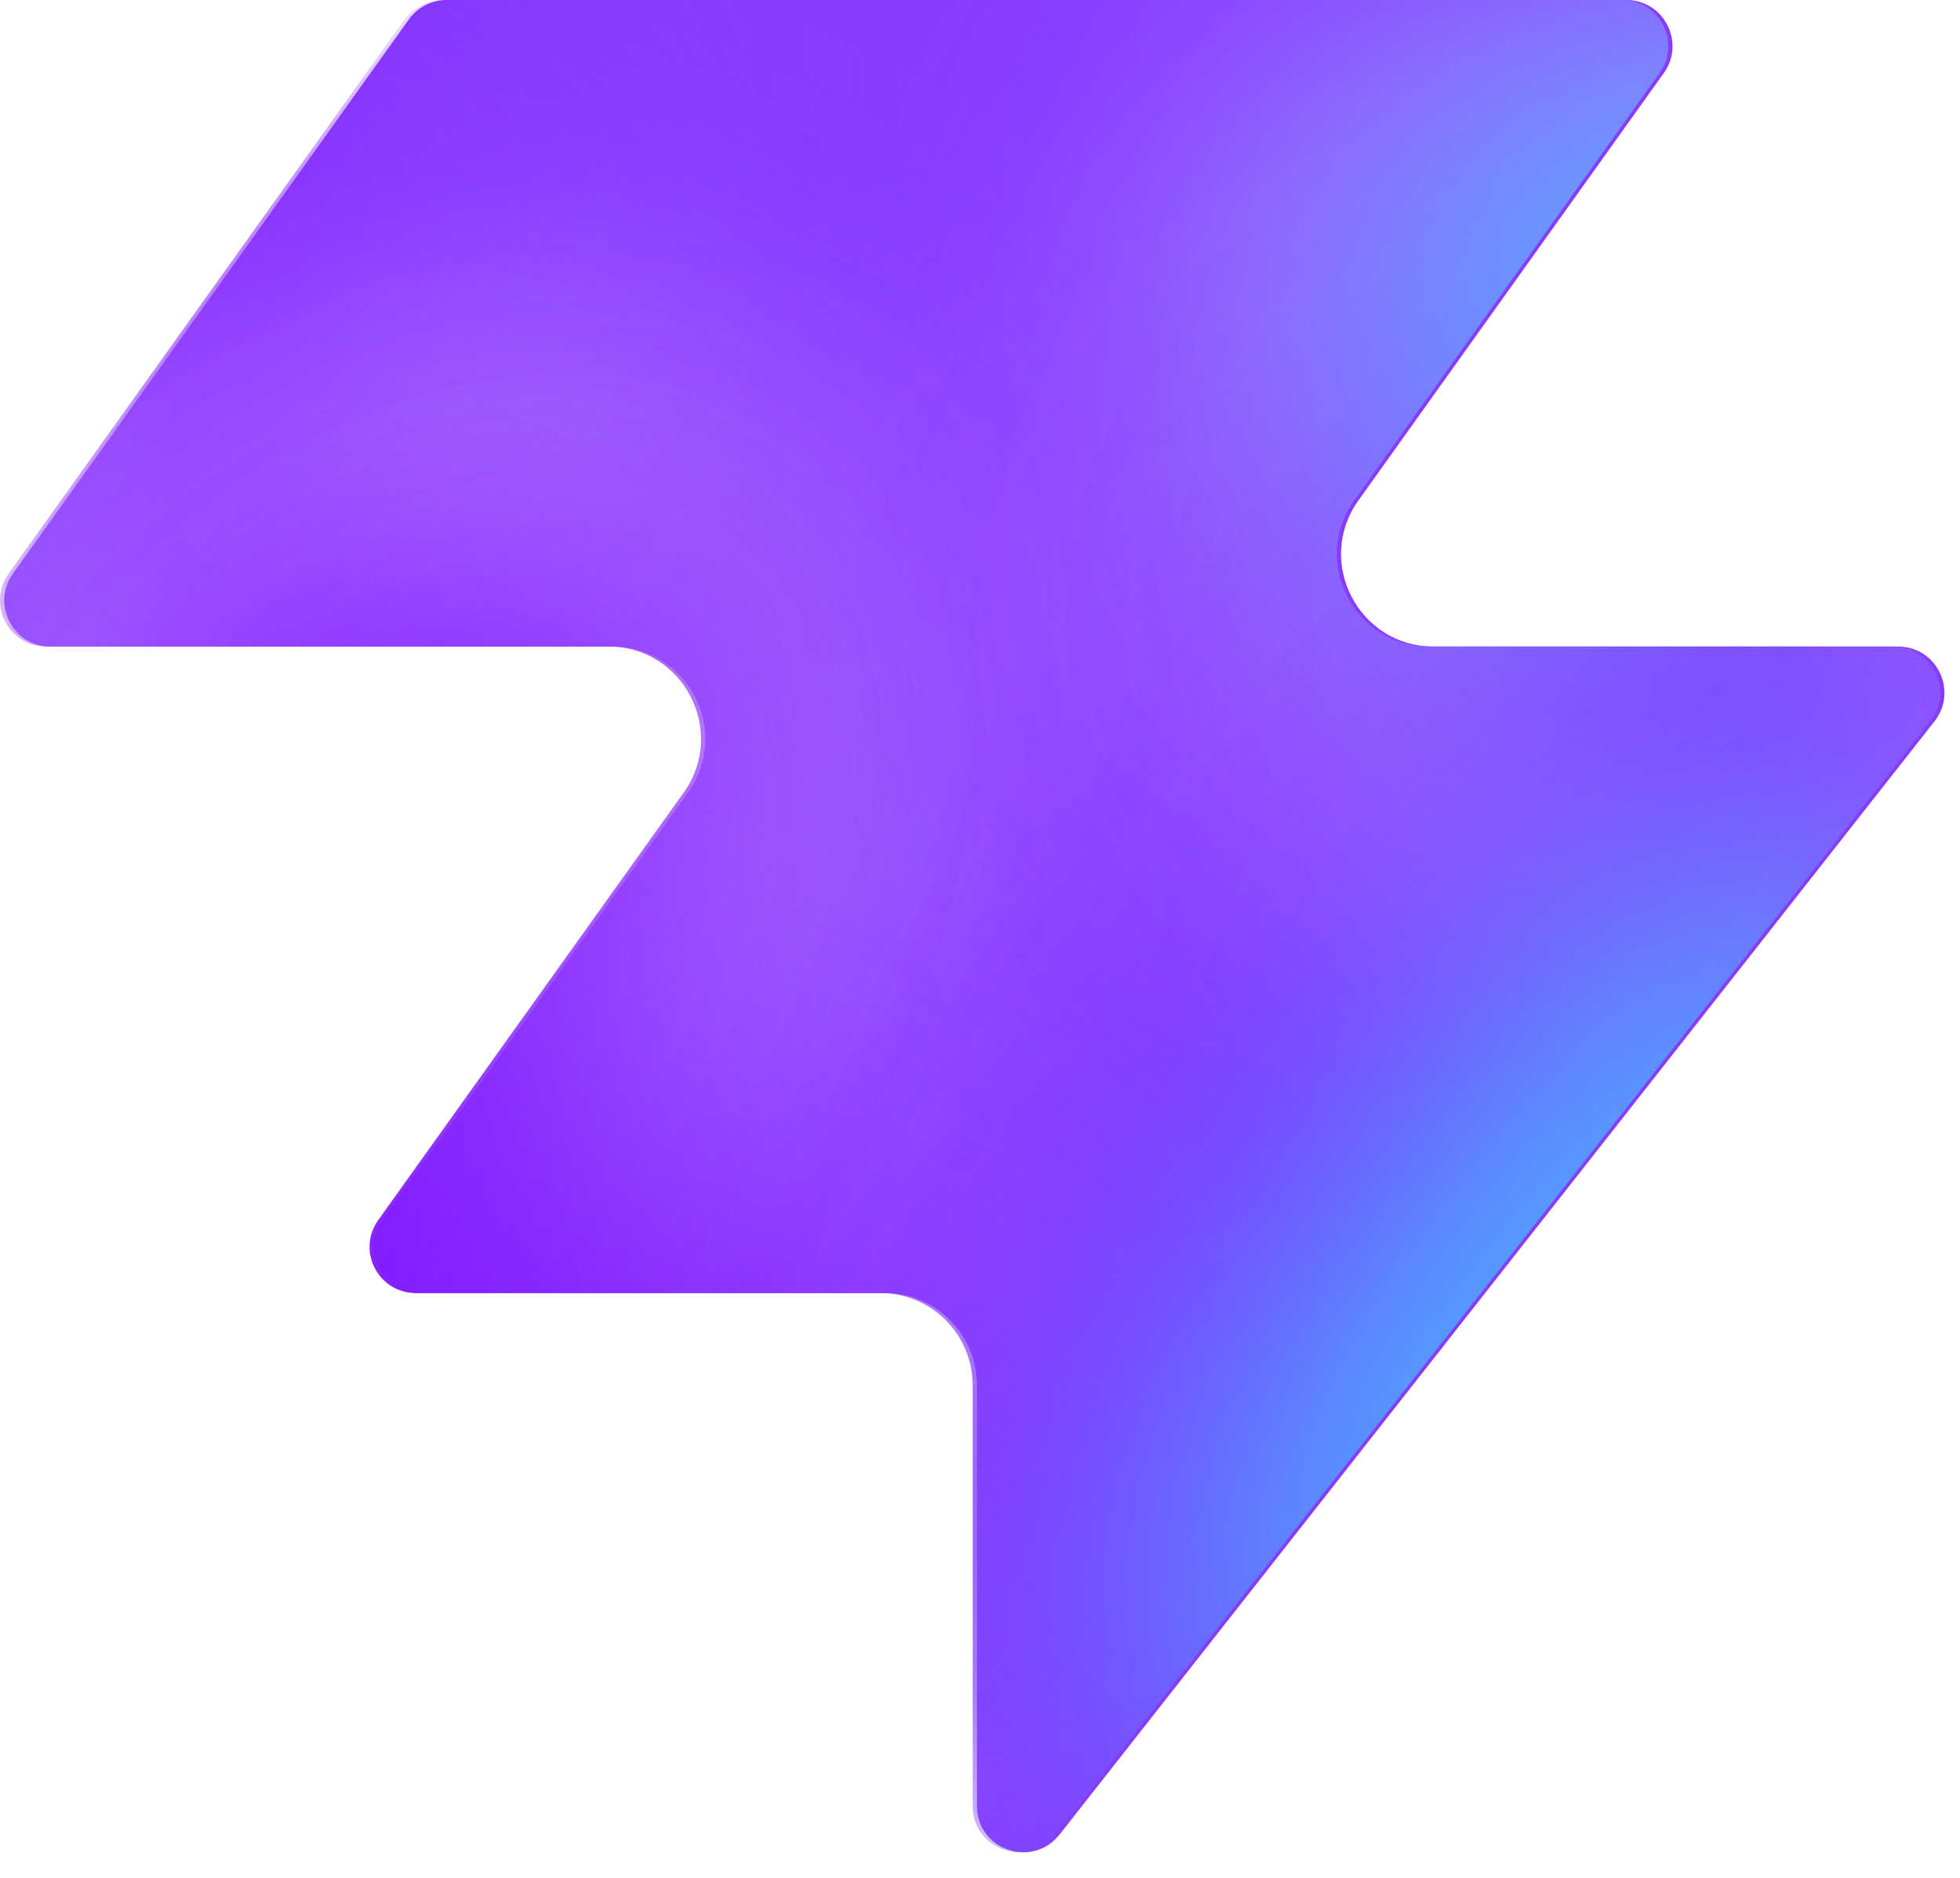
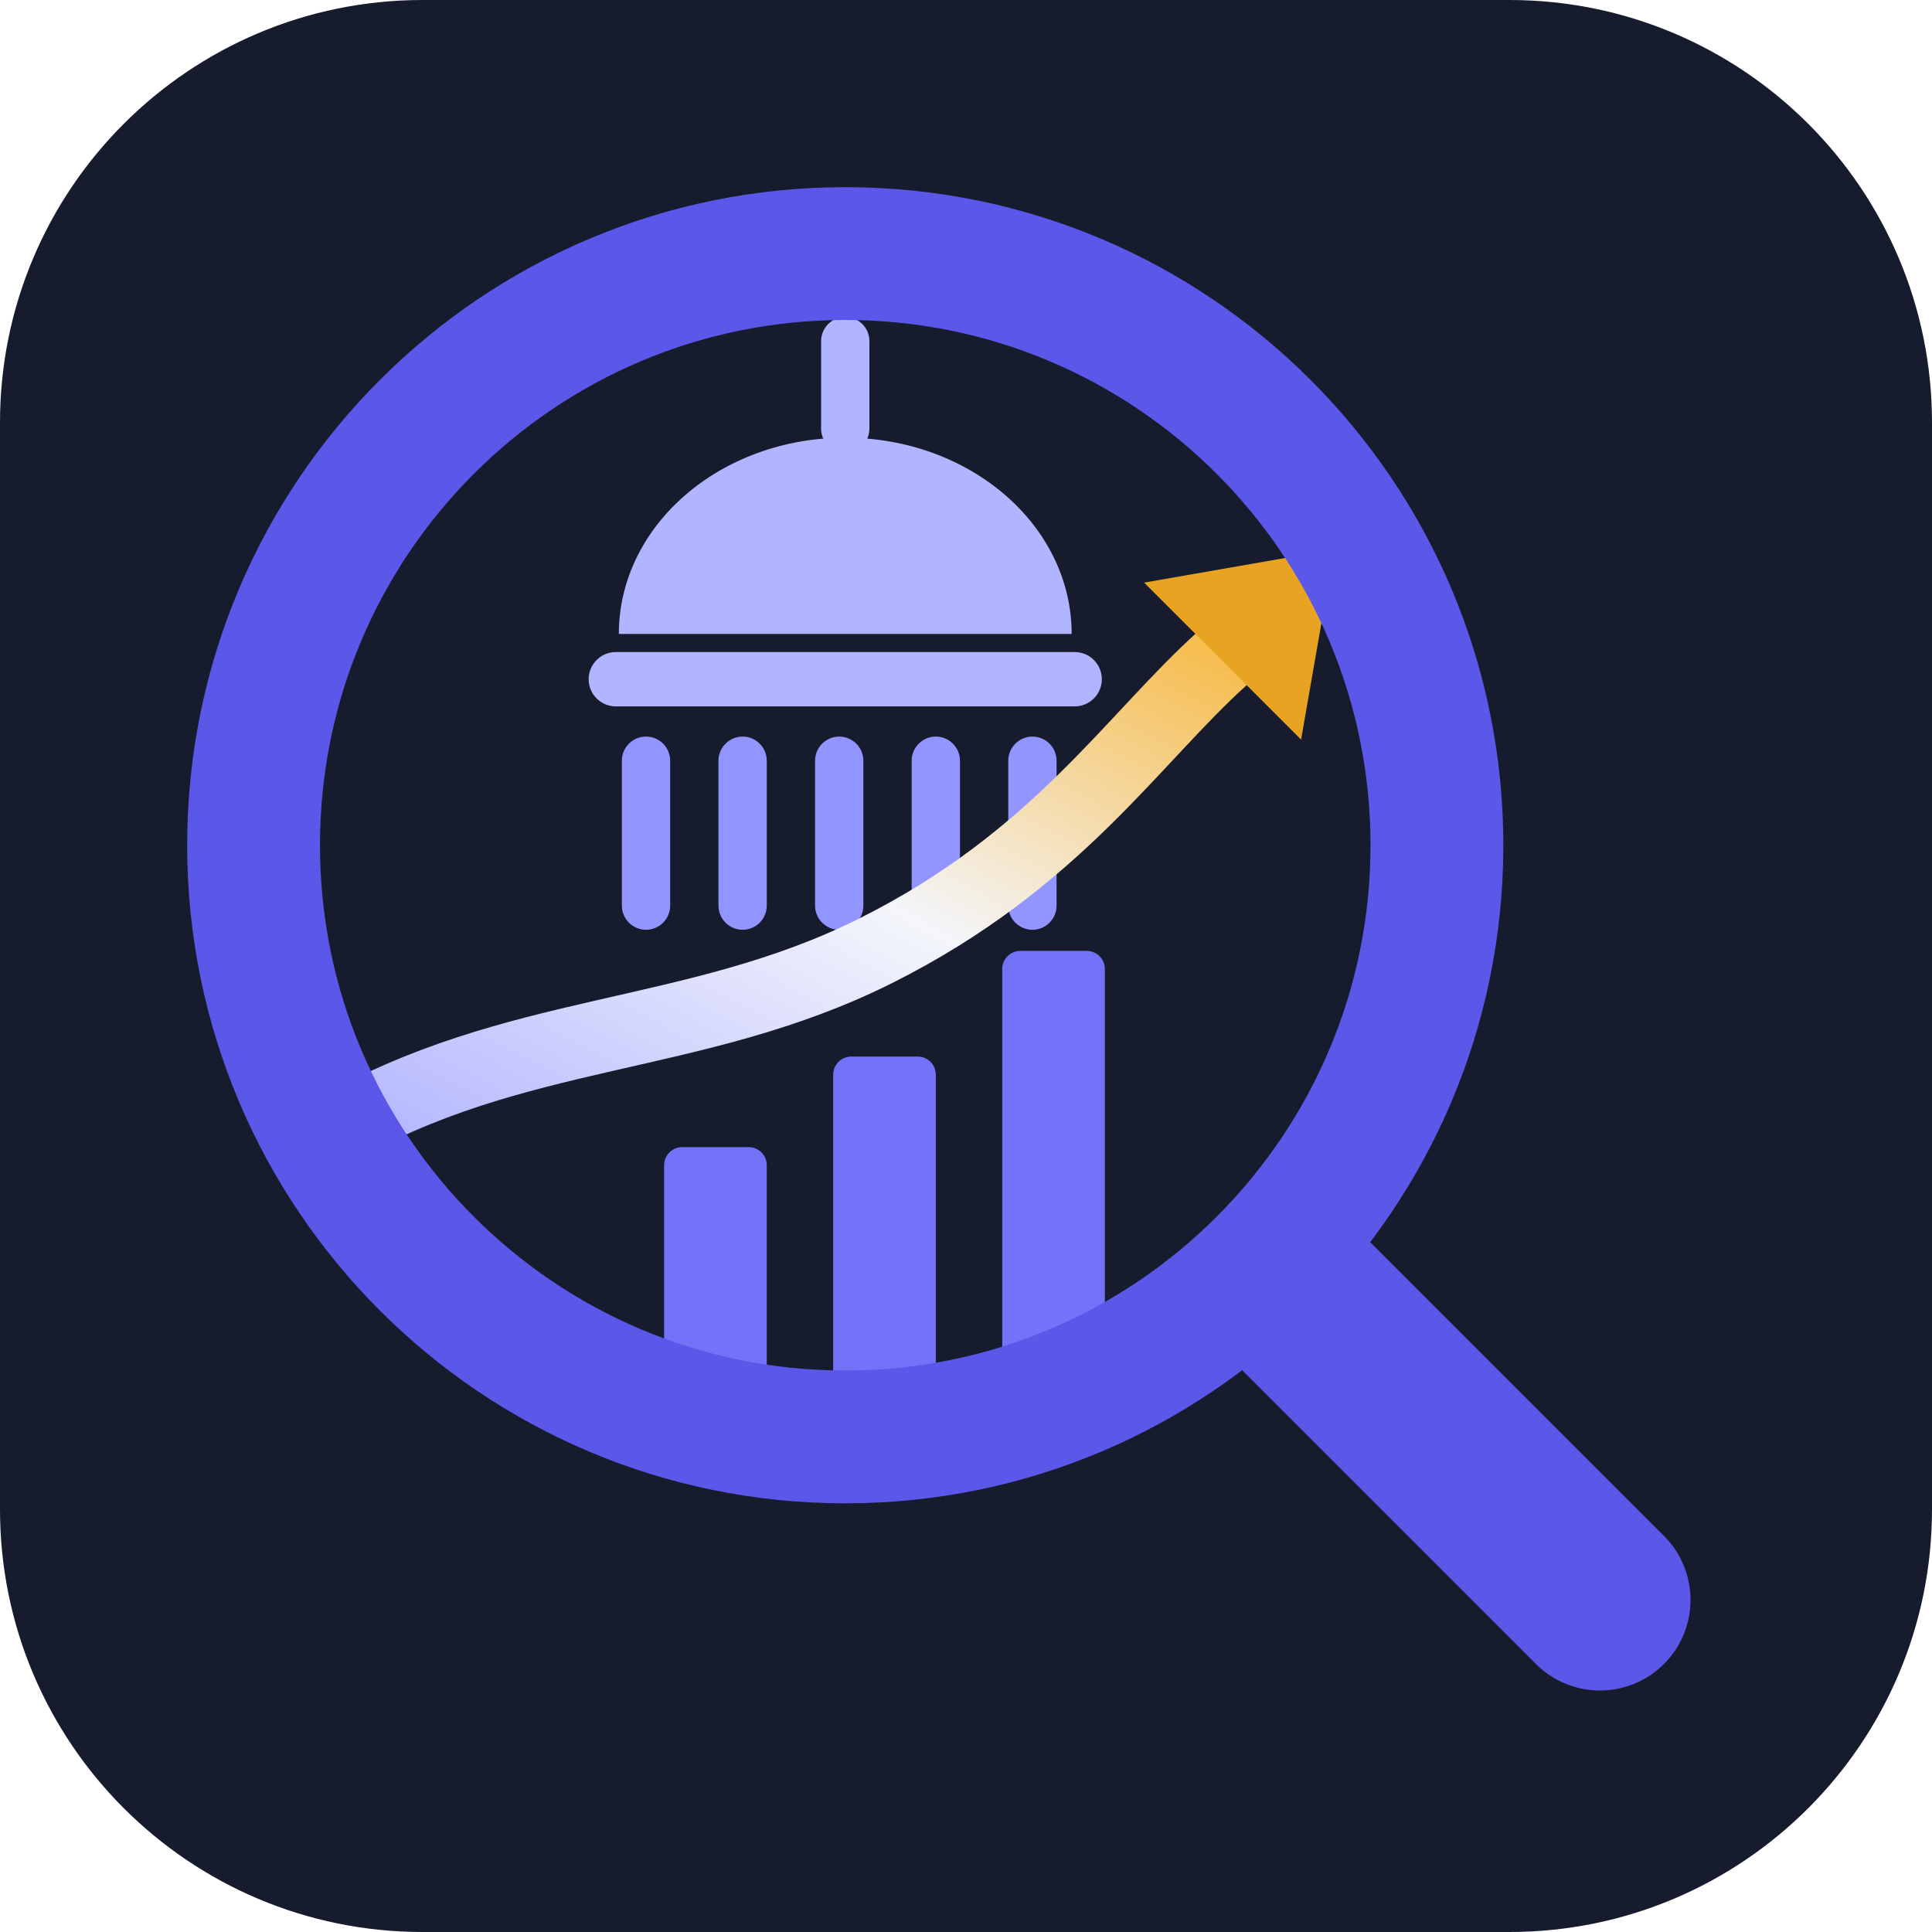
- <svg xmlns="http://www.w3.org/2000/svg" width="48" height="46" fill="none" viewBox="0 0 48 46">
-   <path fill="#863bff" d="M25.946 44.938c-.664.845-2.021.375-2.021-.698V33.937a2.26 2.26 0 0 0-2.262-2.262H10.287c-.92 0-1.456-1.04-.92-1.788l7.48-10.471c1.07-1.497 0-3.578-1.842-3.578H1.237c-.92 0-1.456-1.04-.92-1.788L10.013.474c.214-.297.556-.474.92-.474h28.894c.92 0 1.456 1.04.92 1.788l-7.48 10.471c-1.07 1.498 0 3.579 1.842 3.579h11.377c.943 0 1.473 1.088.89 1.83L25.947 44.94z" style="fill:#863bff;fill:color(display-p3 .525 .23 1);fill-opacity:1" />
-   <mask id="a" width="48" height="46" x="0" y="0" maskUnits="userSpaceOnUse" style="mask-type:alpha">
-     <path fill="#000" d="M25.842 44.938c-.664.844-2.021.375-2.021-.698V33.937a2.26 2.26 0 0 0-2.262-2.262H10.183c-.92 0-1.456-1.04-.92-1.788l7.48-10.471c1.07-1.498 0-3.579-1.842-3.579H1.133c-.92 0-1.456-1.04-.92-1.787L9.91.473c.214-.297.556-.474.92-.474h28.894c.92 0 1.456 1.04.92 1.788l-7.48 10.471c-1.07 1.498 0 3.578 1.842 3.578h11.377c.943 0 1.473 1.088.89 1.832L25.843 44.94z" style="fill:#000;fill-opacity:1" />
-   </mask>
-   <g mask="url(#a)">
-     <g filter="url(#b)">
-       <ellipse cx="5.508" cy="14.704" fill="#ede6ff" rx="5.508" ry="14.704" style="fill:#ede6ff;fill:color(display-p3 .927 .903 1);fill-opacity:1" transform="matrix(.00324 1 1 -.00324 -4.47 31.516)" />
+ <svg xmlns="http://www.w3.org/2000/svg" viewBox="0 0 64 64">
+   <defs>
+     <clipPath id="c">
+       <circle cx="28" cy="28" r="17.6" />
+     </clipPath>
+     <linearGradient id="a" x1="0" y1="1" x2="1" y2="0">
+       <stop offset="0" stop-color="#B1B4FF" />
+       <stop offset=".55" stop-color="#F4F6FB" />
+       <stop offset="1" stop-color="#F6BD4F" />
+     </linearGradient>
+   </defs>
+   <rect width="64" height="64" rx="14" fill="#161C2D" />
+   <g clip-path="url(#c)">
+     <rect x="27.2" y="10.5" width="1.6" height="4.5" rx=".8" fill="#B1B4FF" />
+     <path d="M20.5 21A7.5 6.5 0 0 1 35.5 21Z" fill="#B1B4FF" />
+     <rect x="19.5" y="21.6" width="17" height="1.8" rx=".9" fill="#B1B4FF" />
+     <g fill="#9294FF">
+       <rect x="20.6" y="24.4" width="1.6" height="6.4" rx=".8" />
+       <rect x="23.8" y="24.4" width="1.6" height="6.4" rx=".8" />
+       <rect x="27" y="24.4" width="1.6" height="6.4" rx=".8" />
+       <rect x="30.2" y="24.4" width="1.6" height="6.4" rx=".8" />
+       <rect x="33.4" y="24.4" width="1.6" height="6.4" rx=".8" />
    </g>
-     <g filter="url(#c)">
-       <ellipse cx="10.399" cy="29.851" fill="#ede6ff" rx="10.399" ry="29.851" style="fill:#ede6ff;fill:color(display-p3 .927 .903 1);fill-opacity:1" transform="matrix(.00324 1 1 -.00324 -39.328 7.883)" />
+     <g fill="#7472F8">
+       <rect x="22" y="38" width="3.4" height="9" rx=".6" />
+       <rect x="27.6" y="35" width="3.4" height="12" rx=".6" />
+       <rect x="33.2" y="31.5" width="3.4" height="16" rx=".6" />
    </g>
-     <g filter="url(#d)">
-       <ellipse cx="5.508" cy="30.487" fill="#7e14ff" rx="5.508" ry="30.487" style="fill:#7e14ff;fill:color(display-p3 .492 .077 1);fill-opacity:1" transform="rotate(89.814 -25.913 -14.639)scale(1 -1)" />
-     </g>
-     <g filter="url(#e)">
-       <ellipse cx="5.508" cy="30.599" fill="#7e14ff" rx="5.508" ry="30.599" style="fill:#7e14ff;fill:color(display-p3 .492 .077 1);fill-opacity:1" transform="rotate(89.814 -32.644 -3.334)scale(1 -1)" />
-     </g>
-     <g filter="url(#f)">
-       <ellipse cx="5.508" cy="30.599" fill="#7e14ff" rx="5.508" ry="30.599" style="fill:#7e14ff;fill:color(display-p3 .492 .077 1);fill-opacity:1" transform="matrix(.00324 1 1 -.00324 -34.34 30.47)" />
-     </g>
-     <g filter="url(#g)">
-       <ellipse cx="14.072" cy="22.078" fill="#ede6ff" rx="14.072" ry="22.078" style="fill:#ede6ff;fill:color(display-p3 .927 .903 1);fill-opacity:1" transform="rotate(93.35 24.506 48.493)scale(-1 1)" />
-     </g>
-     <g filter="url(#h)">
-       <ellipse cx="3.47" cy="21.501" fill="#7e14ff" rx="3.47" ry="21.501" style="fill:#7e14ff;fill:color(display-p3 .492 .077 1);fill-opacity:1" transform="rotate(89.009 28.708 47.59)scale(-1 1)" />
-     </g>
-     <g filter="url(#i)">
-       <ellipse cx="3.47" cy="21.501" fill="#7e14ff" rx="3.47" ry="21.501" style="fill:#7e14ff;fill:color(display-p3 .492 .077 1);fill-opacity:1" transform="rotate(89.009 28.708 47.59)scale(-1 1)" />
-     </g>
-     <g filter="url(#j)">
-       <ellipse cx=".387" cy="8.972" fill="#7e14ff" rx="4.407" ry="29.108" style="fill:#7e14ff;fill:color(display-p3 .492 .077 1);fill-opacity:1" transform="rotate(39.51 .387 8.972)" />
-     </g>
-     <g filter="url(#k)">
-       <ellipse cx="47.523" cy="-6.092" fill="#7e14ff" rx="4.407" ry="29.108" style="fill:#7e14ff;fill:color(display-p3 .492 .077 1);fill-opacity:1" transform="rotate(37.892 47.523 -6.092)" />
-     </g>
-     <g filter="url(#l)">
-       <ellipse cx="41.412" cy="6.333" fill="#47bfff" rx="5.971" ry="9.665" style="fill:#47bfff;fill:color(display-p3 .28 .748 1);fill-opacity:1" transform="rotate(37.892 41.412 6.333)" />
-     </g>
-     <g filter="url(#m)">
-       <ellipse cx="-1.879" cy="38.332" fill="#7e14ff" rx="4.407" ry="29.108" style="fill:#7e14ff;fill:color(display-p3 .492 .077 1);fill-opacity:1" transform="rotate(37.892 -1.88 38.332)" />
-     </g>
-     <g filter="url(#n)">
-       <ellipse cx="-1.879" cy="38.332" fill="#7e14ff" rx="4.407" ry="29.108" style="fill:#7e14ff;fill:color(display-p3 .492 .077 1);fill-opacity:1" transform="rotate(37.892 -1.88 38.332)" />
-     </g>
-     <g filter="url(#o)">
-       <ellipse cx="35.651" cy="29.907" fill="#7e14ff" rx="4.407" ry="29.108" style="fill:#7e14ff;fill:color(display-p3 .492 .077 1);fill-opacity:1" transform="rotate(37.892 35.651 29.907)" />
-     </g>
-     <g filter="url(#p)">
-       <ellipse cx="38.418" cy="32.4" fill="#47bfff" rx="5.971" ry="15.297" style="fill:#47bfff;fill:color(display-p3 .28 .748 1);fill-opacity:1" transform="rotate(37.892 38.418 32.4)" />
-     </g>
+     <path d="M11 37.5C17 34 23 34.5 29 31.5S37.5 24.5 40.5 21.8" fill="none" stroke="url(#a)" stroke-width="2.4" stroke-linecap="round" />
  </g>
-   <defs>
-     <filter id="b" width="60.045" height="41.654" x="-19.77" y="16.149" color-interpolation-filters="sRGB" filterUnits="userSpaceOnUse">
-       <feFlood flood-opacity="0" result="BackgroundImageFix" />
-       <feBlend in="SourceGraphic" in2="BackgroundImageFix" result="shape" />
-       <feGaussianBlur result="effect1_foregroundBlur_2002_17158" stdDeviation="7.659" />
-     </filter>
-     <filter id="c" width="90.34" height="51.437" x="-54.613" y="-7.533" color-interpolation-filters="sRGB" filterUnits="userSpaceOnUse">
-       <feFlood flood-opacity="0" result="BackgroundImageFix" />
-       <feBlend in="SourceGraphic" in2="BackgroundImageFix" result="shape" />
-       <feGaussianBlur result="effect1_foregroundBlur_2002_17158" stdDeviation="7.659" />
-     </filter>
-     <filter id="d" width="79.355" height="29.4" x="-49.64" y="2.03" color-interpolation-filters="sRGB" filterUnits="userSpaceOnUse">
-       <feFlood flood-opacity="0" result="BackgroundImageFix" />
-       <feBlend in="SourceGraphic" in2="BackgroundImageFix" result="shape" />
-       <feGaussianBlur result="effect1_foregroundBlur_2002_17158" stdDeviation="4.596" />
-     </filter>
-     <filter id="e" width="79.579" height="29.4" x="-45.045" y="20.029" color-interpolation-filters="sRGB" filterUnits="userSpaceOnUse">
-       <feFlood flood-opacity="0" result="BackgroundImageFix" />
-       <feBlend in="SourceGraphic" in2="BackgroundImageFix" result="shape" />
-       <feGaussianBlur result="effect1_foregroundBlur_2002_17158" stdDeviation="4.596" />
-     </filter>
-     <filter id="f" width="79.579" height="29.4" x="-43.513" y="21.178" color-interpolation-filters="sRGB" filterUnits="userSpaceOnUse">
-       <feFlood flood-opacity="0" result="BackgroundImageFix" />
-       <feBlend in="SourceGraphic" in2="BackgroundImageFix" result="shape" />
-       <feGaussianBlur result="effect1_foregroundBlur_2002_17158" stdDeviation="4.596" />
-     </filter>
-     <filter id="g" width="74.749" height="58.852" x="15.756" y="-17.901" color-interpolation-filters="sRGB" filterUnits="userSpaceOnUse">
-       <feFlood flood-opacity="0" result="BackgroundImageFix" />
-       <feBlend in="SourceGraphic" in2="BackgroundImageFix" result="shape" />
-       <feGaussianBlur result="effect1_foregroundBlur_2002_17158" stdDeviation="7.659" />
-     </filter>
-     <filter id="h" width="61.377" height="25.362" x="23.548" y="2.284" color-interpolation-filters="sRGB" filterUnits="userSpaceOnUse">
-       <feFlood flood-opacity="0" result="BackgroundImageFix" />
-       <feBlend in="SourceGraphic" in2="BackgroundImageFix" result="shape" />
-       <feGaussianBlur result="effect1_foregroundBlur_2002_17158" stdDeviation="4.596" />
-     </filter>
-     <filter id="i" width="61.377" height="25.362" x="23.548" y="2.284" color-interpolation-filters="sRGB" filterUnits="userSpaceOnUse">
-       <feFlood flood-opacity="0" result="BackgroundImageFix" />
-       <feBlend in="SourceGraphic" in2="BackgroundImageFix" result="shape" />
-       <feGaussianBlur result="effect1_foregroundBlur_2002_17158" stdDeviation="4.596" />
-     </filter>
-     <filter id="j" width="56.045" height="63.649" x="-27.636" y="-22.853" color-interpolation-filters="sRGB" filterUnits="userSpaceOnUse">
-       <feFlood flood-opacity="0" result="BackgroundImageFix" />
-       <feBlend in="SourceGraphic" in2="BackgroundImageFix" result="shape" />
-       <feGaussianBlur result="effect1_foregroundBlur_2002_17158" stdDeviation="4.596" />
-     </filter>
-     <filter id="k" width="54.814" height="64.646" x="20.116" y="-38.415" color-interpolation-filters="sRGB" filterUnits="userSpaceOnUse">
-       <feFlood flood-opacity="0" result="BackgroundImageFix" />
-       <feBlend in="SourceGraphic" in2="BackgroundImageFix" result="shape" />
-       <feGaussianBlur result="effect1_foregroundBlur_2002_17158" stdDeviation="4.596" />
-     </filter>
-     <filter id="l" width="33.541" height="35.313" x="24.641" y="-11.323" color-interpolation-filters="sRGB" filterUnits="userSpaceOnUse">
-       <feFlood flood-opacity="0" result="BackgroundImageFix" />
-       <feBlend in="SourceGraphic" in2="BackgroundImageFix" result="shape" />
-       <feGaussianBlur result="effect1_foregroundBlur_2002_17158" stdDeviation="4.596" />
-     </filter>
-     <filter id="m" width="54.814" height="64.646" x="-29.286" y="6.009" color-interpolation-filters="sRGB" filterUnits="userSpaceOnUse">
-       <feFlood flood-opacity="0" result="BackgroundImageFix" />
-       <feBlend in="SourceGraphic" in2="BackgroundImageFix" result="shape" />
-       <feGaussianBlur result="effect1_foregroundBlur_2002_17158" stdDeviation="4.596" />
-     </filter>
-     <filter id="n" width="54.814" height="64.646" x="-29.286" y="6.009" color-interpolation-filters="sRGB" filterUnits="userSpaceOnUse">
-       <feFlood flood-opacity="0" result="BackgroundImageFix" />
-       <feBlend in="SourceGraphic" in2="BackgroundImageFix" result="shape" />
-       <feGaussianBlur result="effect1_foregroundBlur_2002_17158" stdDeviation="4.596" />
-     </filter>
-     <filter id="o" width="54.814" height="64.646" x="8.244" y="-2.416" color-interpolation-filters="sRGB" filterUnits="userSpaceOnUse">
-       <feFlood flood-opacity="0" result="BackgroundImageFix" />
-       <feBlend in="SourceGraphic" in2="BackgroundImageFix" result="shape" />
-       <feGaussianBlur result="effect1_foregroundBlur_2002_17158" stdDeviation="4.596" />
-     </filter>
-     <filter id="p" width="39.409" height="43.623" x="18.713" y="10.588" color-interpolation-filters="sRGB" filterUnits="userSpaceOnUse">
-       <feFlood flood-opacity="0" result="BackgroundImageFix" />
-       <feBlend in="SourceGraphic" in2="BackgroundImageFix" result="shape" />
-       <feGaussianBlur result="effect1_foregroundBlur_2002_17158" stdDeviation="4.596" />
-     </filter>
-   </defs>
+   <path d="M44.2 18.2L37.9 19.3L43.1 24.5Z" fill="#E9A323" />
+   <circle cx="28" cy="28" r="19.6" fill="none" stroke="#5B57E8" stroke-width="4.4" />
+   <path d="M42.6 42.6L53 53" stroke="#5B57E8" stroke-width="6" stroke-linecap="round" />
</svg>
